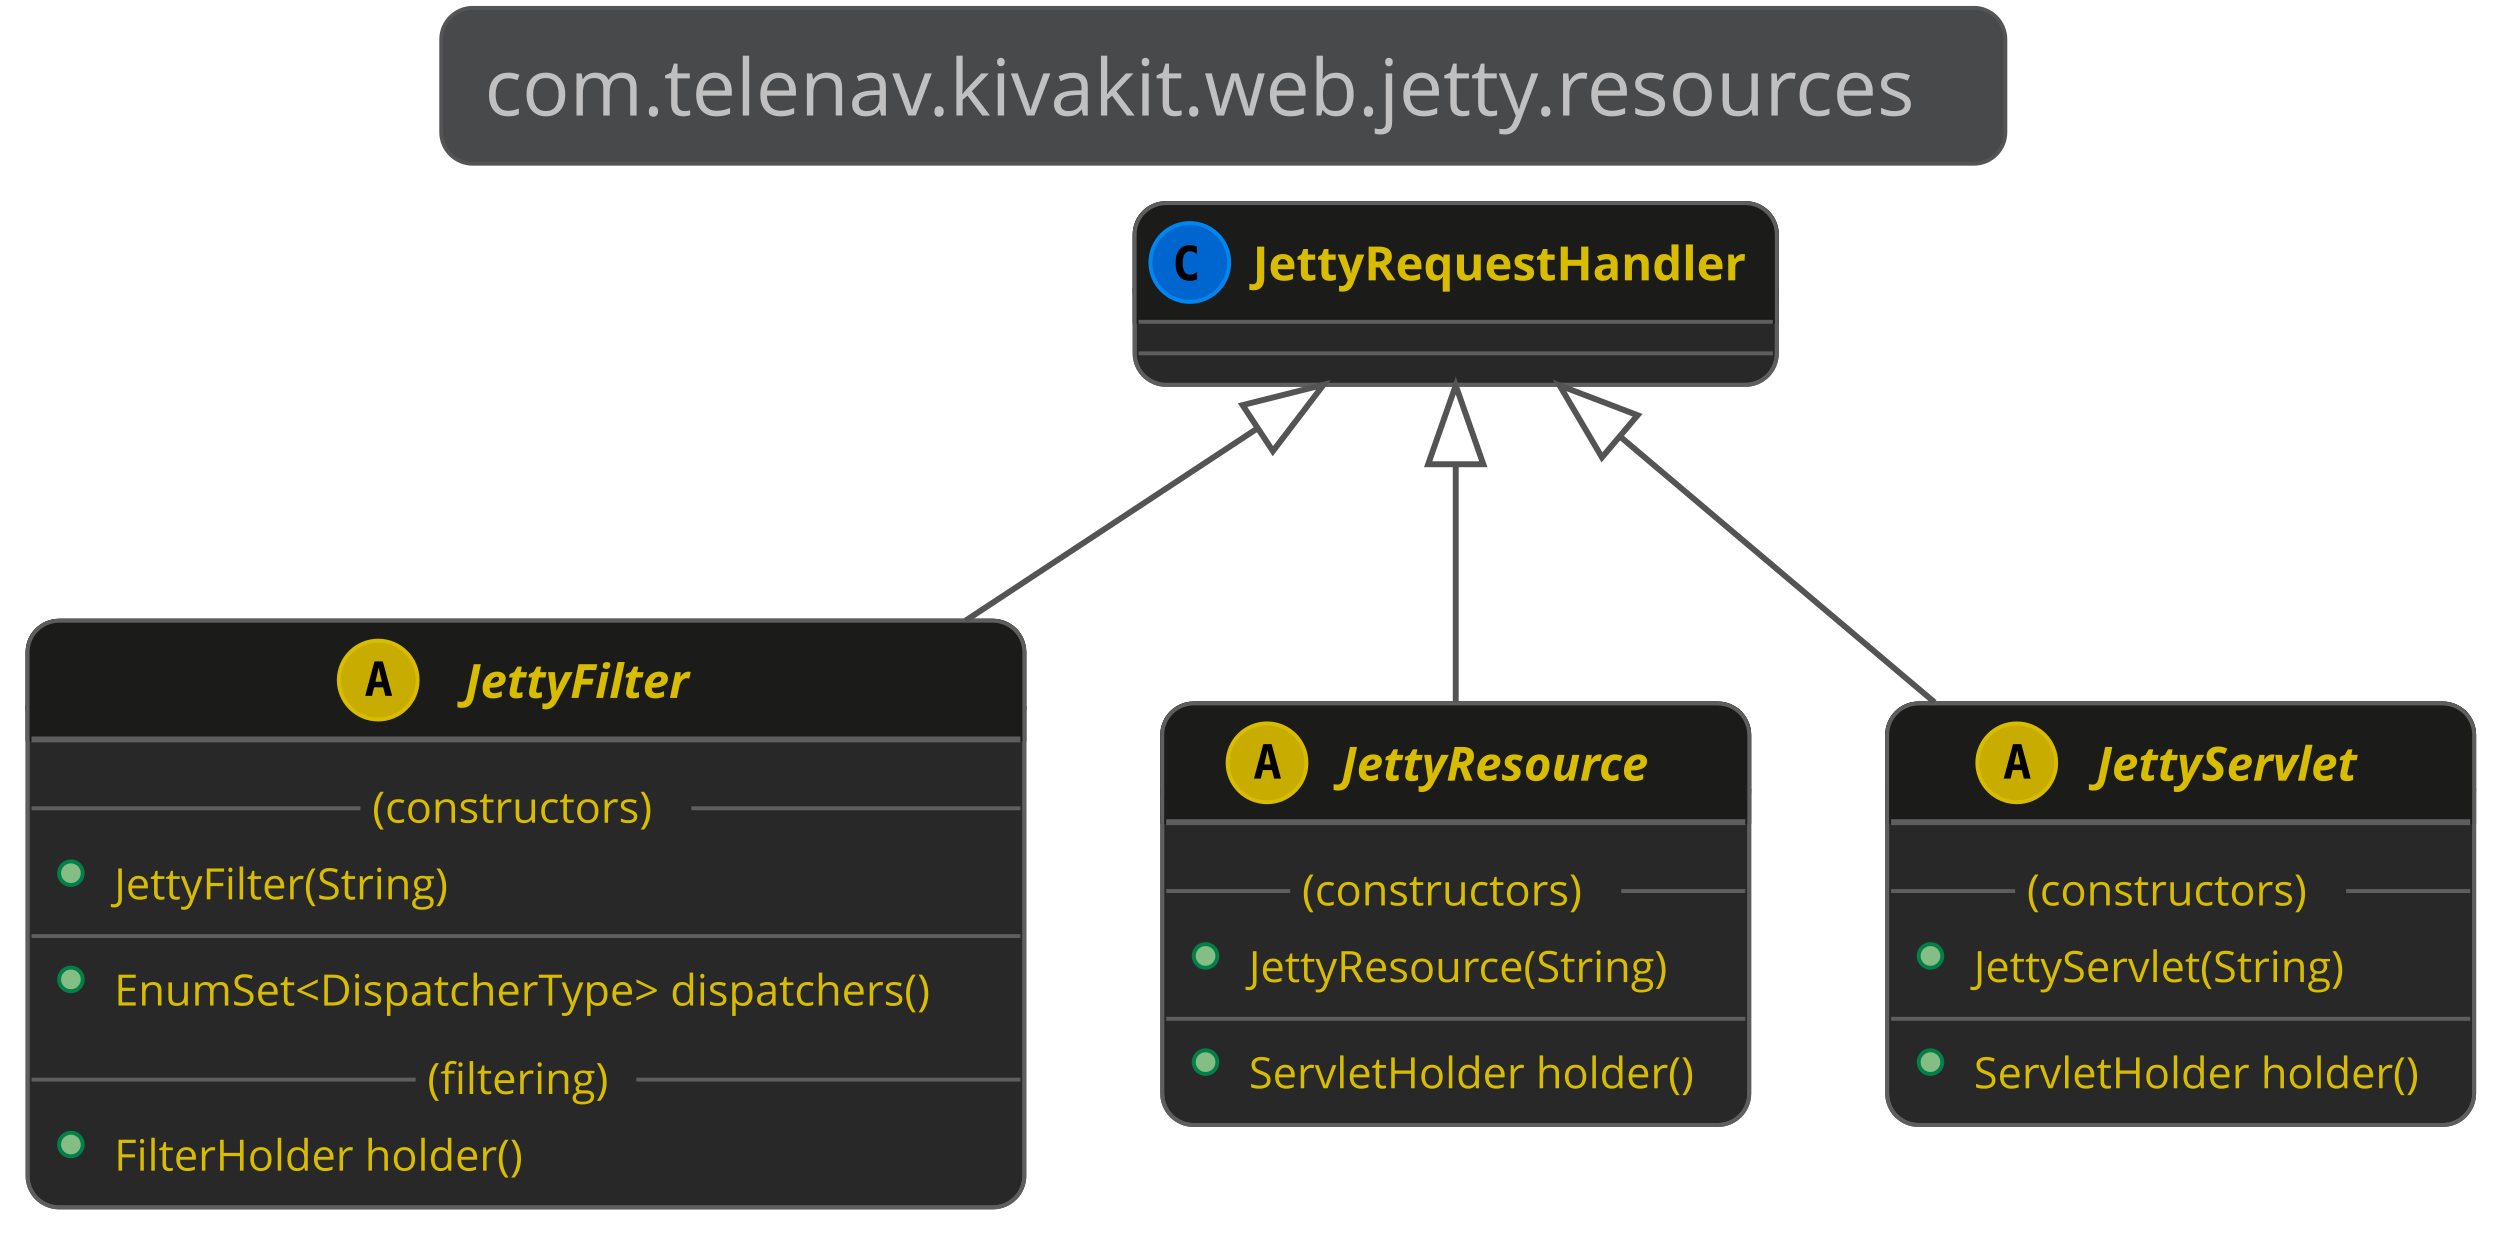
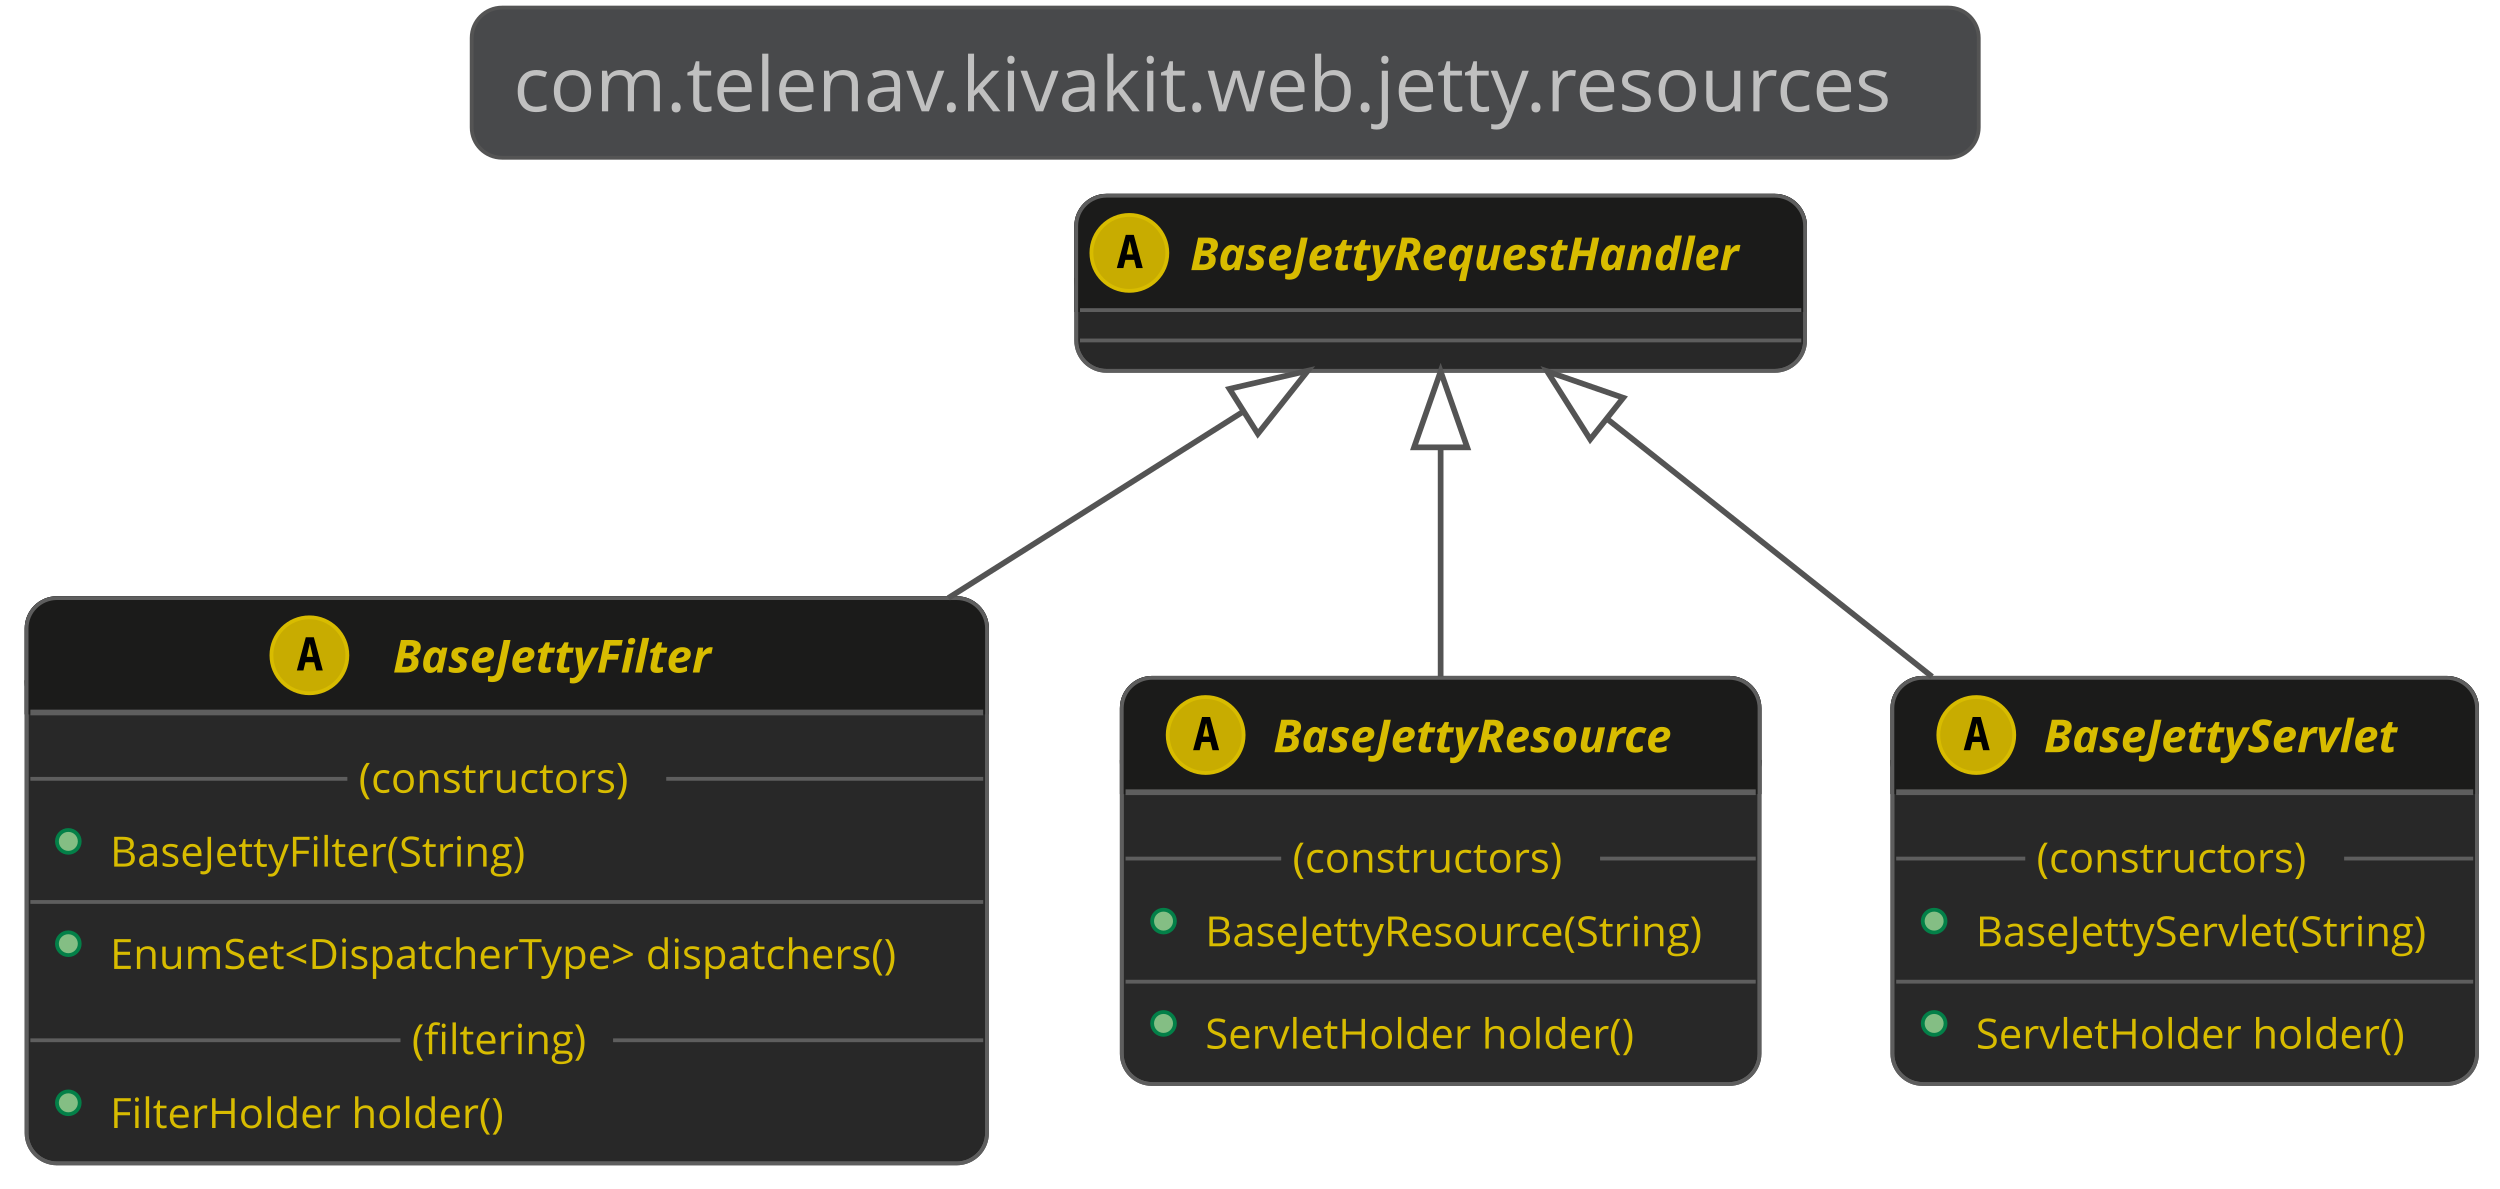
- <svg xmlns="http://www.w3.org/2000/svg" contentScriptType="application/ecmascript" contentStyleType="text/css" height="326.042px" preserveAspectRatio="none" style="width:661px;height:326px;background:#333333;" version="1.1" viewBox="0 0 661 326" width="661.458px" zoomAndPan="magnify">
+ <svg xmlns="http://www.w3.org/2000/svg" contentScriptType="application/ecmascript" contentStyleType="text/css" height="326.042px" preserveAspectRatio="none" style="width:686px;height:326px;background:#333333;" version="1.1" viewBox="0 0 686 326" width="686.458px" zoomAndPan="magnify">
  <defs />
  <g>
-     <rect fill="#48494B" height="41.203" rx="8.333" ry="8.333" style="stroke:#545454;stroke-width:1.042;" width="413.542" x="116.667" y="2.083" />
-     <text fill="#C0C0C0" font-family="Open Sans,Avenir,Nunito,Arial,Helvetica,SansSerif" font-size="20.833" lengthAdjust="spacing" textLength="390.625" x="128.125" y="30.558">com.telenav.kivakit.web.jetty.resources</text>
-     <rect fill="#282828" height="48.055" id="JettyRequestHandler" rx="8.333" ry="8.333" style="stroke:#5E5E5E;stroke-width:1.042;" width="169.792" x="300" y="53.703" />
-     <rect fill="#1B1B1A" height="31.388" rx="8.333" ry="8.333" style="stroke:#1B1B1A;stroke-width:1.042;" width="169.792" x="300" y="53.703" />
-     <rect fill="#1B1B1A" height="8.333" style="stroke:#1B1B1A;stroke-width:1.042;" width="169.792" x="300" y="76.758" />
-     <rect fill="none" height="48.055" id="JettyRequestHandler" rx="8.333" ry="8.333" style="stroke:#5E5E5E;stroke-width:1.042;" width="169.792" x="300" y="53.703" />
-     <ellipse cx="314.583" cy="69.397" fill="#0066CF" rx="10.417" ry="10.417" style="stroke:#0086EF;stroke-width:1.042;" />
-     <path d="M316.494,73.822 Q316.067,74.042 315.596,74.152 Q315.127,74.261 314.608,74.261 Q312.764,74.261 311.794,73.047 Q310.824,71.832 310.824,69.537 Q310.824,67.236 311.794,66.022 Q312.764,64.807 314.608,64.807 Q315.127,64.807 315.603,64.917 Q316.079,65.027 316.494,65.247 L316.494,67.249 Q316.03,66.821 315.594,66.623 Q315.157,66.425 314.693,66.425 Q313.704,66.425 313.201,67.209 Q312.697,67.993 312.697,69.537 Q312.697,71.075 313.201,71.86 Q313.704,72.644 314.693,72.644 Q315.157,72.644 315.594,72.446 Q316.03,72.247 316.494,71.82 Z " fill="#000000" />
-     <text fill="#D8BC00" font-family="Open Sans,Avenir,Nunito,Arial,Helvetica,SansSerif" font-size="12.5" font-weight="bold" lengthAdjust="spacing" textLength="132.292" x="331.25" y="74.121">JettyRequestHandler</text>
-     <line style="stroke:#5E5E5E;stroke-width:1.042;" x1="301.042" x2="468.75" y1="85.091" y2="85.091" />
-     <line style="stroke:#5E5E5E;stroke-width:1.042;" x1="301.042" x2="468.75" y1="93.424" y2="93.424" />
-     <rect codeLine="7" fill="#282828" height="155.113" id="JettyFilter" rx="8.333" ry="8.333" style="stroke:#5E5E5E;stroke-width:1.042;" width="263.542" x="7.292" y="164.119" />
+     <rect fill="#48494B" height="41.203" rx="8.333" ry="8.333" style="stroke:#545454;stroke-width:1.042;" width="413.542" x="129.427" y="2.083" />
+     <text fill="#C0C0C0" font-family="Open Sans,Avenir,Nunito,Arial,Helvetica,SansSerif" font-size="20.833" lengthAdjust="spacing" textLength="390.625" x="140.885" y="30.558">com.telenav.kivakit.web.jetty.resources</text>
+     <rect codeLine="6" fill="#282828" height="48.055" id="BaseJettyRequestHandler" rx="8.333" ry="8.333" style="stroke:#5E5E5E;stroke-width:1.042;" width="200" x="295.312" y="53.703" />
+     <rect fill="#1B1B1A" height="31.388" rx="8.333" ry="8.333" style="stroke:#1B1B1A;stroke-width:1.042;" width="200" x="295.312" y="53.703" />
+     <rect fill="#1B1B1A" height="8.333" style="stroke:#1B1B1A;stroke-width:1.042;" width="200" x="295.312" y="76.758" />
+     <rect codeLine="6" fill="none" height="48.055" id="BaseJettyRequestHandler" rx="8.333" ry="8.333" style="stroke:#5E5E5E;stroke-width:1.042;" width="200" x="295.312" y="53.703" />
+     <ellipse cx="309.896" cy="69.397" fill="#C8AC00" rx="10.417" ry="10.417" style="stroke:#D8BC00;stroke-width:1.042;" />
+     <path d="M310.01,66.099 L309.161,69.828 L310.864,69.828 Z M308.911,64.451 L311.115,64.451 L313.574,73.564 L311.774,73.564 L311.212,71.311 L308.801,71.311 L308.252,73.564 L306.451,73.564 Z " fill="#000000" />
+     <text fill="#D8BC00" font-family="Open Sans,Avenir,Nunito,Arial,Helvetica,SansSerif" font-size="12.5" font-style="italic" font-weight="bold" lengthAdjust="spacing" textLength="162.5" x="326.562" y="74.121">BaseJettyRequestHandler</text>
+     <line style="stroke:#5E5E5E;stroke-width:1.042;" x1="296.354" x2="494.271" y1="85.091" y2="85.091" />
+     <line style="stroke:#5E5E5E;stroke-width:1.042;" x1="296.354" x2="494.271" y1="93.424" y2="93.424" />
+     <rect codeLine="9" fill="#282828" height="155.113" id="BaseJettyFilter" rx="8.333" ry="8.333" style="stroke:#5E5E5E;stroke-width:1.042;" width="263.542" x="7.292" y="164.119" />
    <rect fill="#1B1B1A" height="31.388" rx="8.333" ry="8.333" style="stroke:#1B1B1A;stroke-width:1.042;" width="263.542" x="7.292" y="164.119" />
    <rect fill="#1B1B1A" height="8.333" style="stroke:#1B1B1A;stroke-width:1.042;" width="263.542" x="7.292" y="187.174" />
-     <rect codeLine="7" fill="none" height="155.113" id="JettyFilter" rx="8.333" ry="8.333" style="stroke:#5E5E5E;stroke-width:1.042;" width="263.542" x="7.292" y="164.119" />
-     <ellipse cx="100" cy="179.814" fill="#C8AC00" rx="10.417" ry="10.417" style="stroke:#D8BC00;stroke-width:1.042;" />
-     <path d="M100.114,176.516 L99.266,180.245 L100.968,180.245 Z M99.015,174.868 L101.219,174.868 L103.678,183.98 L101.878,183.98 L101.316,181.728 L98.905,181.728 L98.356,183.98 L96.556,183.98 Z " fill="#000000" />
-     <text fill="#D8BC00" font-family="Open Sans,Avenir,Nunito,Arial,Helvetica,SansSerif" font-size="12.5" font-style="italic" font-weight="bold" lengthAdjust="spacing" textLength="63.542" x="122.917" y="184.538">JettyFilter</text>
+     <rect codeLine="9" fill="none" height="155.113" id="BaseJettyFilter" rx="8.333" ry="8.333" style="stroke:#5E5E5E;stroke-width:1.042;" width="263.542" x="7.292" y="164.119" />
+     <ellipse cx="84.896" cy="179.814" fill="#C8AC00" rx="10.417" ry="10.417" style="stroke:#D8BC00;stroke-width:1.042;" />
+     <path d="M85.01,176.516 L84.161,180.245 L85.864,180.245 Z M83.911,174.868 L86.115,174.868 L88.574,183.98 L86.774,183.98 L86.212,181.728 L83.801,181.728 L83.252,183.98 L81.451,183.98 Z " fill="#000000" />
+     <text fill="#D8BC00" font-family="Open Sans,Avenir,Nunito,Arial,Helvetica,SansSerif" font-size="12.5" font-style="italic" font-weight="bold" lengthAdjust="spacing" textLength="93.75" x="107.812" y="184.538">BaseJettyFilter</text>
    <line style="stroke:#5E5E5E;stroke-width:1.562;" x1="8.333" x2="269.792" y1="195.508" y2="195.508" />
    <ellipse cx="18.75" cy="230.878" fill="#84BE84" rx="3.125" ry="3.125" style="stroke:#038048;stroke-width:1.042;" />
-     <text fill="#D8BC00" font-family="Open Sans,Avenir,Nunito,Arial,Helvetica,SansSerif" font-size="11.458" lengthAdjust="spacing" textLength="93.75" x="30.208" y="237.789">JettyFilter(String)</text>
+     <text fill="#D8BC00" font-family="Open Sans,Avenir,Nunito,Arial,Helvetica,SansSerif" font-size="11.458" lengthAdjust="spacing" textLength="118.75" x="30.208" y="237.789">BaseJettyFilter(String)</text>
    <line style="stroke:#5E5E5E;stroke-width:1.042;" x1="8.333" x2="95.312" y1="213.714" y2="213.714" />
    <text fill="#D8BC00" font-family="Open Sans,Avenir,Nunito,Arial,Helvetica,SansSerif" font-size="11.458" lengthAdjust="spacing" textLength="81.25" x="98.438" y="217.523">(constructors)</text>
    <line style="stroke:#5E5E5E;stroke-width:1.042;" x1="182.812" x2="269.792" y1="213.714" y2="213.714" />
    <line style="stroke:#5E5E5E;stroke-width:1.042;" x1="8.333" x2="269.792" y1="247.498" y2="247.498" />
    <ellipse cx="18.75" cy="258.956" fill="#84BE84" rx="3.125" ry="3.125" style="stroke:#038048;stroke-width:1.042;" />
    <text fill="#D8BC00" font-family="Open Sans,Avenir,Nunito,Arial,Helvetica,SansSerif" font-size="11.458" lengthAdjust="spacing" textLength="231.25" x="30.208" y="265.867">EnumSet&lt;DispatcherType&gt; dispatchers()</text>
    <ellipse cx="18.75" cy="302.612" fill="#84BE84" rx="3.125" ry="3.125" style="stroke:#038048;stroke-width:1.042;" />
    <text fill="#D8BC00" font-family="Open Sans,Avenir,Nunito,Arial,Helvetica,SansSerif" font-size="11.458" lengthAdjust="spacing" textLength="113.542" x="30.208" y="309.524">FilterHolder holder()</text>
    <line style="stroke:#5E5E5E;stroke-width:1.042;" x1="8.333" x2="109.896" y1="285.448" y2="285.448" />
    <text fill="#D8BC00" font-family="Open Sans,Avenir,Nunito,Arial,Helvetica,SansSerif" font-size="11.458" lengthAdjust="spacing" textLength="52.083" x="113.021" y="289.258">(filtering)</text>
    <line style="stroke:#5E5E5E;stroke-width:1.042;" x1="168.229" x2="269.792" y1="285.448" y2="285.448" />
-     <rect codeLine="18" fill="#282828" height="111.456" id="JettyResource" rx="8.333" ry="8.333" style="stroke:#5E5E5E;stroke-width:1.042;" width="155.208" x="307.292" y="185.994" />
-     <rect fill="#1B1B1A" height="31.388" rx="8.333" ry="8.333" style="stroke:#1B1B1A;stroke-width:1.042;" width="155.208" x="307.292" y="185.994" />
-     <rect fill="#1B1B1A" height="8.333" style="stroke:#1B1B1A;stroke-width:1.042;" width="155.208" x="307.292" y="209.049" />
-     <rect codeLine="18" fill="none" height="111.456" id="JettyResource" rx="8.333" ry="8.333" style="stroke:#5E5E5E;stroke-width:1.042;" width="155.208" x="307.292" y="185.994" />
-     <ellipse cx="335" cy="201.689" fill="#C8AC00" rx="10.417" ry="10.417" style="stroke:#D8BC00;stroke-width:1.042;" />
-     <path d="M335.114,198.391 L334.265,202.12 L335.968,202.12 Z M334.015,196.743 L336.219,196.743 L338.678,205.855 L336.878,205.855 L336.316,203.603 L333.905,203.603 L333.356,205.855 L331.556,205.855 Z " fill="#000000" />
-     <text fill="#D8BC00" font-family="Open Sans,Avenir,Nunito,Arial,Helvetica,SansSerif" font-size="12.5" font-style="italic" font-weight="bold" lengthAdjust="spacing" textLength="88.542" x="354.583" y="206.413">JettyResource</text>
-     <line style="stroke:#5E5E5E;stroke-width:1.562;" x1="308.333" x2="461.458" y1="217.383" y2="217.383" />
-     <ellipse cx="318.75" cy="252.753" fill="#84BE84" rx="3.125" ry="3.125" style="stroke:#038048;stroke-width:1.042;" />
-     <text fill="#D8BC00" font-family="Open Sans,Avenir,Nunito,Arial,Helvetica,SansSerif" font-size="11.458" lengthAdjust="spacing" textLength="117.708" x="330.208" y="259.664">JettyResource(String)</text>
-     <line style="stroke:#5E5E5E;stroke-width:1.042;" x1="308.333" x2="341.146" y1="235.589" y2="235.589" />
-     <text fill="#D8BC00" font-family="Open Sans,Avenir,Nunito,Arial,Helvetica,SansSerif" font-size="11.458" lengthAdjust="spacing" textLength="81.25" x="344.271" y="239.398">(constructors)</text>
-     <line style="stroke:#5E5E5E;stroke-width:1.042;" x1="428.646" x2="461.458" y1="235.589" y2="235.589" />
-     <line style="stroke:#5E5E5E;stroke-width:1.042;" x1="308.333" x2="461.458" y1="269.373" y2="269.373" />
-     <ellipse cx="318.75" cy="280.831" fill="#84BE84" rx="3.125" ry="3.125" style="stroke:#038048;stroke-width:1.042;" />
-     <text fill="#D8BC00" font-family="Open Sans,Avenir,Nunito,Arial,Helvetica,SansSerif" font-size="11.458" lengthAdjust="spacing" textLength="122.917" x="330.208" y="287.742">ServletHolder holder()</text>
-     <rect codeLine="27" fill="#282828" height="111.456" id="JettyServlet" rx="8.333" ry="8.333" style="stroke:#5E5E5E;stroke-width:1.042;" width="155.208" x="498.958" y="185.994" />
-     <rect fill="#1B1B1A" height="31.388" rx="8.333" ry="8.333" style="stroke:#1B1B1A;stroke-width:1.042;" width="155.208" x="498.958" y="185.994" />
-     <rect fill="#1B1B1A" height="8.333" style="stroke:#1B1B1A;stroke-width:1.042;" width="155.208" x="498.958" y="209.049" />
-     <rect codeLine="27" fill="none" height="111.456" id="JettyServlet" rx="8.333" ry="8.333" style="stroke:#5E5E5E;stroke-width:1.042;" width="155.208" x="498.958" y="185.994" />
-     <ellipse cx="533.229" cy="201.689" fill="#C8AC00" rx="10.417" ry="10.417" style="stroke:#D8BC00;stroke-width:1.042;" />
-     <path d="M533.343,198.391 L532.495,202.12 L534.198,202.12 Z M532.245,196.743 L534.448,196.743 L536.908,205.855 L535.107,205.855 L534.545,203.603 L532.135,203.603 L531.585,205.855 L529.785,205.855 Z " fill="#000000" />
-     <text fill="#D8BC00" font-family="Open Sans,Avenir,Nunito,Arial,Helvetica,SansSerif" font-size="12.5" font-style="italic" font-weight="bold" lengthAdjust="spacing" textLength="73.958" x="554.271" y="206.413">JettyServlet</text>
-     <line style="stroke:#5E5E5E;stroke-width:1.562;" x1="500" x2="653.125" y1="217.383" y2="217.383" />
-     <ellipse cx="510.417" cy="252.753" fill="#84BE84" rx="3.125" ry="3.125" style="stroke:#038048;stroke-width:1.042;" />
-     <text fill="#D8BC00" font-family="Open Sans,Avenir,Nunito,Arial,Helvetica,SansSerif" font-size="11.458" lengthAdjust="spacing" textLength="103.125" x="521.875" y="259.664">JettyServlet(String)</text>
-     <line style="stroke:#5E5E5E;stroke-width:1.042;" x1="500" x2="532.812" y1="235.589" y2="235.589" />
-     <text fill="#D8BC00" font-family="Open Sans,Avenir,Nunito,Arial,Helvetica,SansSerif" font-size="11.458" lengthAdjust="spacing" textLength="81.25" x="535.938" y="239.398">(constructors)</text>
-     <line style="stroke:#5E5E5E;stroke-width:1.042;" x1="620.312" x2="653.125" y1="235.589" y2="235.589" />
-     <line style="stroke:#5E5E5E;stroke-width:1.042;" x1="500" x2="653.125" y1="269.373" y2="269.373" />
-     <ellipse cx="510.417" cy="280.831" fill="#84BE84" rx="3.125" ry="3.125" style="stroke:#038048;stroke-width:1.042;" />
-     <text fill="#D8BC00" font-family="Open Sans,Avenir,Nunito,Arial,Helvetica,SansSerif" font-size="11.458" lengthAdjust="spacing" textLength="122.917" x="521.875" y="287.742">ServletHolder holder()</text>
-     <path codeLine="6" d="M332.531,113.213 C309.865,128.14 282.375,146.255 255.302,164.088 " fill="none" id="JettyRequestHandler-backto-JettyFilter" style="stroke:#545454;stroke-width:1.562;" />
-     <polygon fill="none" points="328.531,107.109,349.938,101.734,336.552,119.286,328.531,107.109" style="stroke:#545454;stroke-width:1.562;" />
-     <path codeLine="17" d="M384.896,123.005 C384.896,142.359 384.896,165.265 384.896,185.692 " fill="none" id="JettyRequestHandler-backto-JettyResource" style="stroke:#545454;stroke-width:1.562;" />
-     <polygon fill="none" points="377.604,122.745,384.896,101.911,392.188,122.745,377.604,122.745" style="stroke:#545454;stroke-width:1.562;" />
-     <path codeLine="26" d="M428.531,115.578 C453.062,136.307 484.146,162.578 511.5,185.692 " fill="none" id="JettyRequestHandler-backto-JettyServlet" style="stroke:#545454;stroke-width:1.562;" />
-     <polygon fill="none" points="423.562,120.932,412.354,101.911,432.979,109.786,423.562,120.932" style="stroke:#545454;stroke-width:1.562;" />
+     <rect codeLine="20" fill="#282828" height="111.456" id="BaseJettyResource" rx="8.333" ry="8.333" style="stroke:#5E5E5E;stroke-width:1.042;" width="175" x="307.812" y="185.994" />
+     <rect fill="#1B1B1A" height="31.388" rx="8.333" ry="8.333" style="stroke:#1B1B1A;stroke-width:1.042;" width="175" x="307.812" y="185.994" />
+     <rect fill="#1B1B1A" height="8.333" style="stroke:#1B1B1A;stroke-width:1.042;" width="175" x="307.812" y="209.049" />
+     <rect codeLine="20" fill="none" height="111.456" id="BaseJettyResource" rx="8.333" ry="8.333" style="stroke:#5E5E5E;stroke-width:1.042;" width="175" x="307.812" y="185.994" />
+     <ellipse cx="330.833" cy="201.689" fill="#C8AC00" rx="10.417" ry="10.417" style="stroke:#D8BC00;stroke-width:1.042;" />
+     <path d="M330.947,198.391 L330.099,202.12 L331.802,202.12 Z M329.849,196.743 L332.052,196.743 L334.512,205.855 L332.711,205.855 L332.15,203.603 L329.739,203.603 L329.19,205.855 L327.389,205.855 Z " fill="#000000" />
+     <text fill="#D8BC00" font-family="Open Sans,Avenir,Nunito,Arial,Helvetica,SansSerif" font-size="12.5" font-style="italic" font-weight="bold" lengthAdjust="spacing" textLength="118.75" x="349.375" y="206.413">BaseJettyResource</text>
+     <line style="stroke:#5E5E5E;stroke-width:1.562;" x1="308.854" x2="481.771" y1="217.383" y2="217.383" />
+     <ellipse cx="319.271" cy="252.753" fill="#84BE84" rx="3.125" ry="3.125" style="stroke:#038048;stroke-width:1.042;" />
+     <text fill="#D8BC00" font-family="Open Sans,Avenir,Nunito,Arial,Helvetica,SansSerif" font-size="11.458" lengthAdjust="spacing" textLength="142.708" x="330.729" y="259.664">BaseJettyResource(String)</text>
+     <line style="stroke:#5E5E5E;stroke-width:1.042;" x1="308.854" x2="351.562" y1="235.589" y2="235.589" />
+     <text fill="#D8BC00" font-family="Open Sans,Avenir,Nunito,Arial,Helvetica,SansSerif" font-size="11.458" lengthAdjust="spacing" textLength="81.25" x="354.688" y="239.398">(constructors)</text>
+     <line style="stroke:#5E5E5E;stroke-width:1.042;" x1="439.062" x2="481.771" y1="235.589" y2="235.589" />
+     <line style="stroke:#5E5E5E;stroke-width:1.042;" x1="308.854" x2="481.771" y1="269.373" y2="269.373" />
+     <ellipse cx="319.271" cy="280.831" fill="#84BE84" rx="3.125" ry="3.125" style="stroke:#038048;stroke-width:1.042;" />
+     <text fill="#D8BC00" font-family="Open Sans,Avenir,Nunito,Arial,Helvetica,SansSerif" font-size="11.458" lengthAdjust="spacing" textLength="122.917" x="330.729" y="287.742">ServletHolder holder()</text>
+     <rect codeLine="29" fill="#282828" height="111.456" id="BaseJettyServlet" rx="8.333" ry="8.333" style="stroke:#5E5E5E;stroke-width:1.042;" width="160.417" x="519.271" y="185.994" />
+     <rect fill="#1B1B1A" height="31.388" rx="8.333" ry="8.333" style="stroke:#1B1B1A;stroke-width:1.042;" width="160.417" x="519.271" y="185.994" />
+     <rect fill="#1B1B1A" height="8.333" style="stroke:#1B1B1A;stroke-width:1.042;" width="160.417" x="519.271" y="209.049" />
+     <rect codeLine="29" fill="none" height="111.456" id="BaseJettyServlet" rx="8.333" ry="8.333" style="stroke:#5E5E5E;stroke-width:1.042;" width="160.417" x="519.271" y="185.994" />
+     <ellipse cx="542.292" cy="201.689" fill="#C8AC00" rx="10.417" ry="10.417" style="stroke:#D8BC00;stroke-width:1.042;" />
+     <path d="M542.406,198.391 L541.557,202.12 L543.26,202.12 Z M541.307,196.743 L543.51,196.743 L545.97,205.855 L544.169,205.855 L543.608,203.603 L541.197,203.603 L540.648,205.855 L538.847,205.855 Z " fill="#000000" />
+     <text fill="#D8BC00" font-family="Open Sans,Avenir,Nunito,Arial,Helvetica,SansSerif" font-size="12.5" font-style="italic" font-weight="bold" lengthAdjust="spacing" textLength="104.167" x="560.833" y="206.413">BaseJettyServlet</text>
+     <line style="stroke:#5E5E5E;stroke-width:1.562;" x1="520.312" x2="678.646" y1="217.383" y2="217.383" />
+     <ellipse cx="530.729" cy="252.753" fill="#84BE84" rx="3.125" ry="3.125" style="stroke:#038048;stroke-width:1.042;" />
+     <text fill="#D8BC00" font-family="Open Sans,Avenir,Nunito,Arial,Helvetica,SansSerif" font-size="11.458" lengthAdjust="spacing" textLength="128.125" x="542.188" y="259.664">BaseJettyServlet(String)</text>
+     <line style="stroke:#5E5E5E;stroke-width:1.042;" x1="520.312" x2="555.729" y1="235.589" y2="235.589" />
+     <text fill="#D8BC00" font-family="Open Sans,Avenir,Nunito,Arial,Helvetica,SansSerif" font-size="11.458" lengthAdjust="spacing" textLength="81.25" x="558.854" y="239.398">(constructors)</text>
+     <line style="stroke:#5E5E5E;stroke-width:1.042;" x1="643.229" x2="678.646" y1="235.589" y2="235.589" />
+     <line style="stroke:#5E5E5E;stroke-width:1.042;" x1="520.312" x2="678.646" y1="269.373" y2="269.373" />
+     <ellipse cx="530.729" cy="280.831" fill="#84BE84" rx="3.125" ry="3.125" style="stroke:#038048;stroke-width:1.042;" />
+     <text fill="#D8BC00" font-family="Open Sans,Avenir,Nunito,Arial,Helvetica,SansSerif" font-size="11.458" lengthAdjust="spacing" textLength="122.917" x="542.188" y="287.742">ServletHolder holder()</text>
+     <path codeLine="8" d="M341.073,112.984 C317.385,127.963 288.583,146.172 260.229,164.088 " fill="none" id="BaseJettyRequestHandler-backto-BaseJettyFilter" style="stroke:#545454;stroke-width:1.562;" />
+     <polygon fill="none" points="337.365,106.703,358.875,101.734,345.156,119.036,337.365,106.703" style="stroke:#545454;stroke-width:1.562;" />
+     <path codeLine="19" d="M395.312,123.005 C395.312,142.359 395.312,165.265 395.312,185.692 " fill="none" id="BaseJettyRequestHandler-backto-BaseJettyResource" style="stroke:#545454;stroke-width:1.562;" />
+     <polygon fill="none" points="388.021,122.745,395.312,101.911,402.604,122.745,388.021,122.745" style="stroke:#545454;stroke-width:1.562;" />
+     <path codeLine="28" d="M441.042,114.984 C467.281,135.797 500.75,162.359 530.167,185.692 " fill="none" id="BaseJettyRequestHandler-backto-BaseJettyServlet" style="stroke:#545454;stroke-width:1.562;" />
+     <polygon fill="none" points="436.354,120.567,424.562,101.911,445.417,109.151,436.354,120.567" style="stroke:#545454;stroke-width:1.562;" />
  </g>
</svg>
